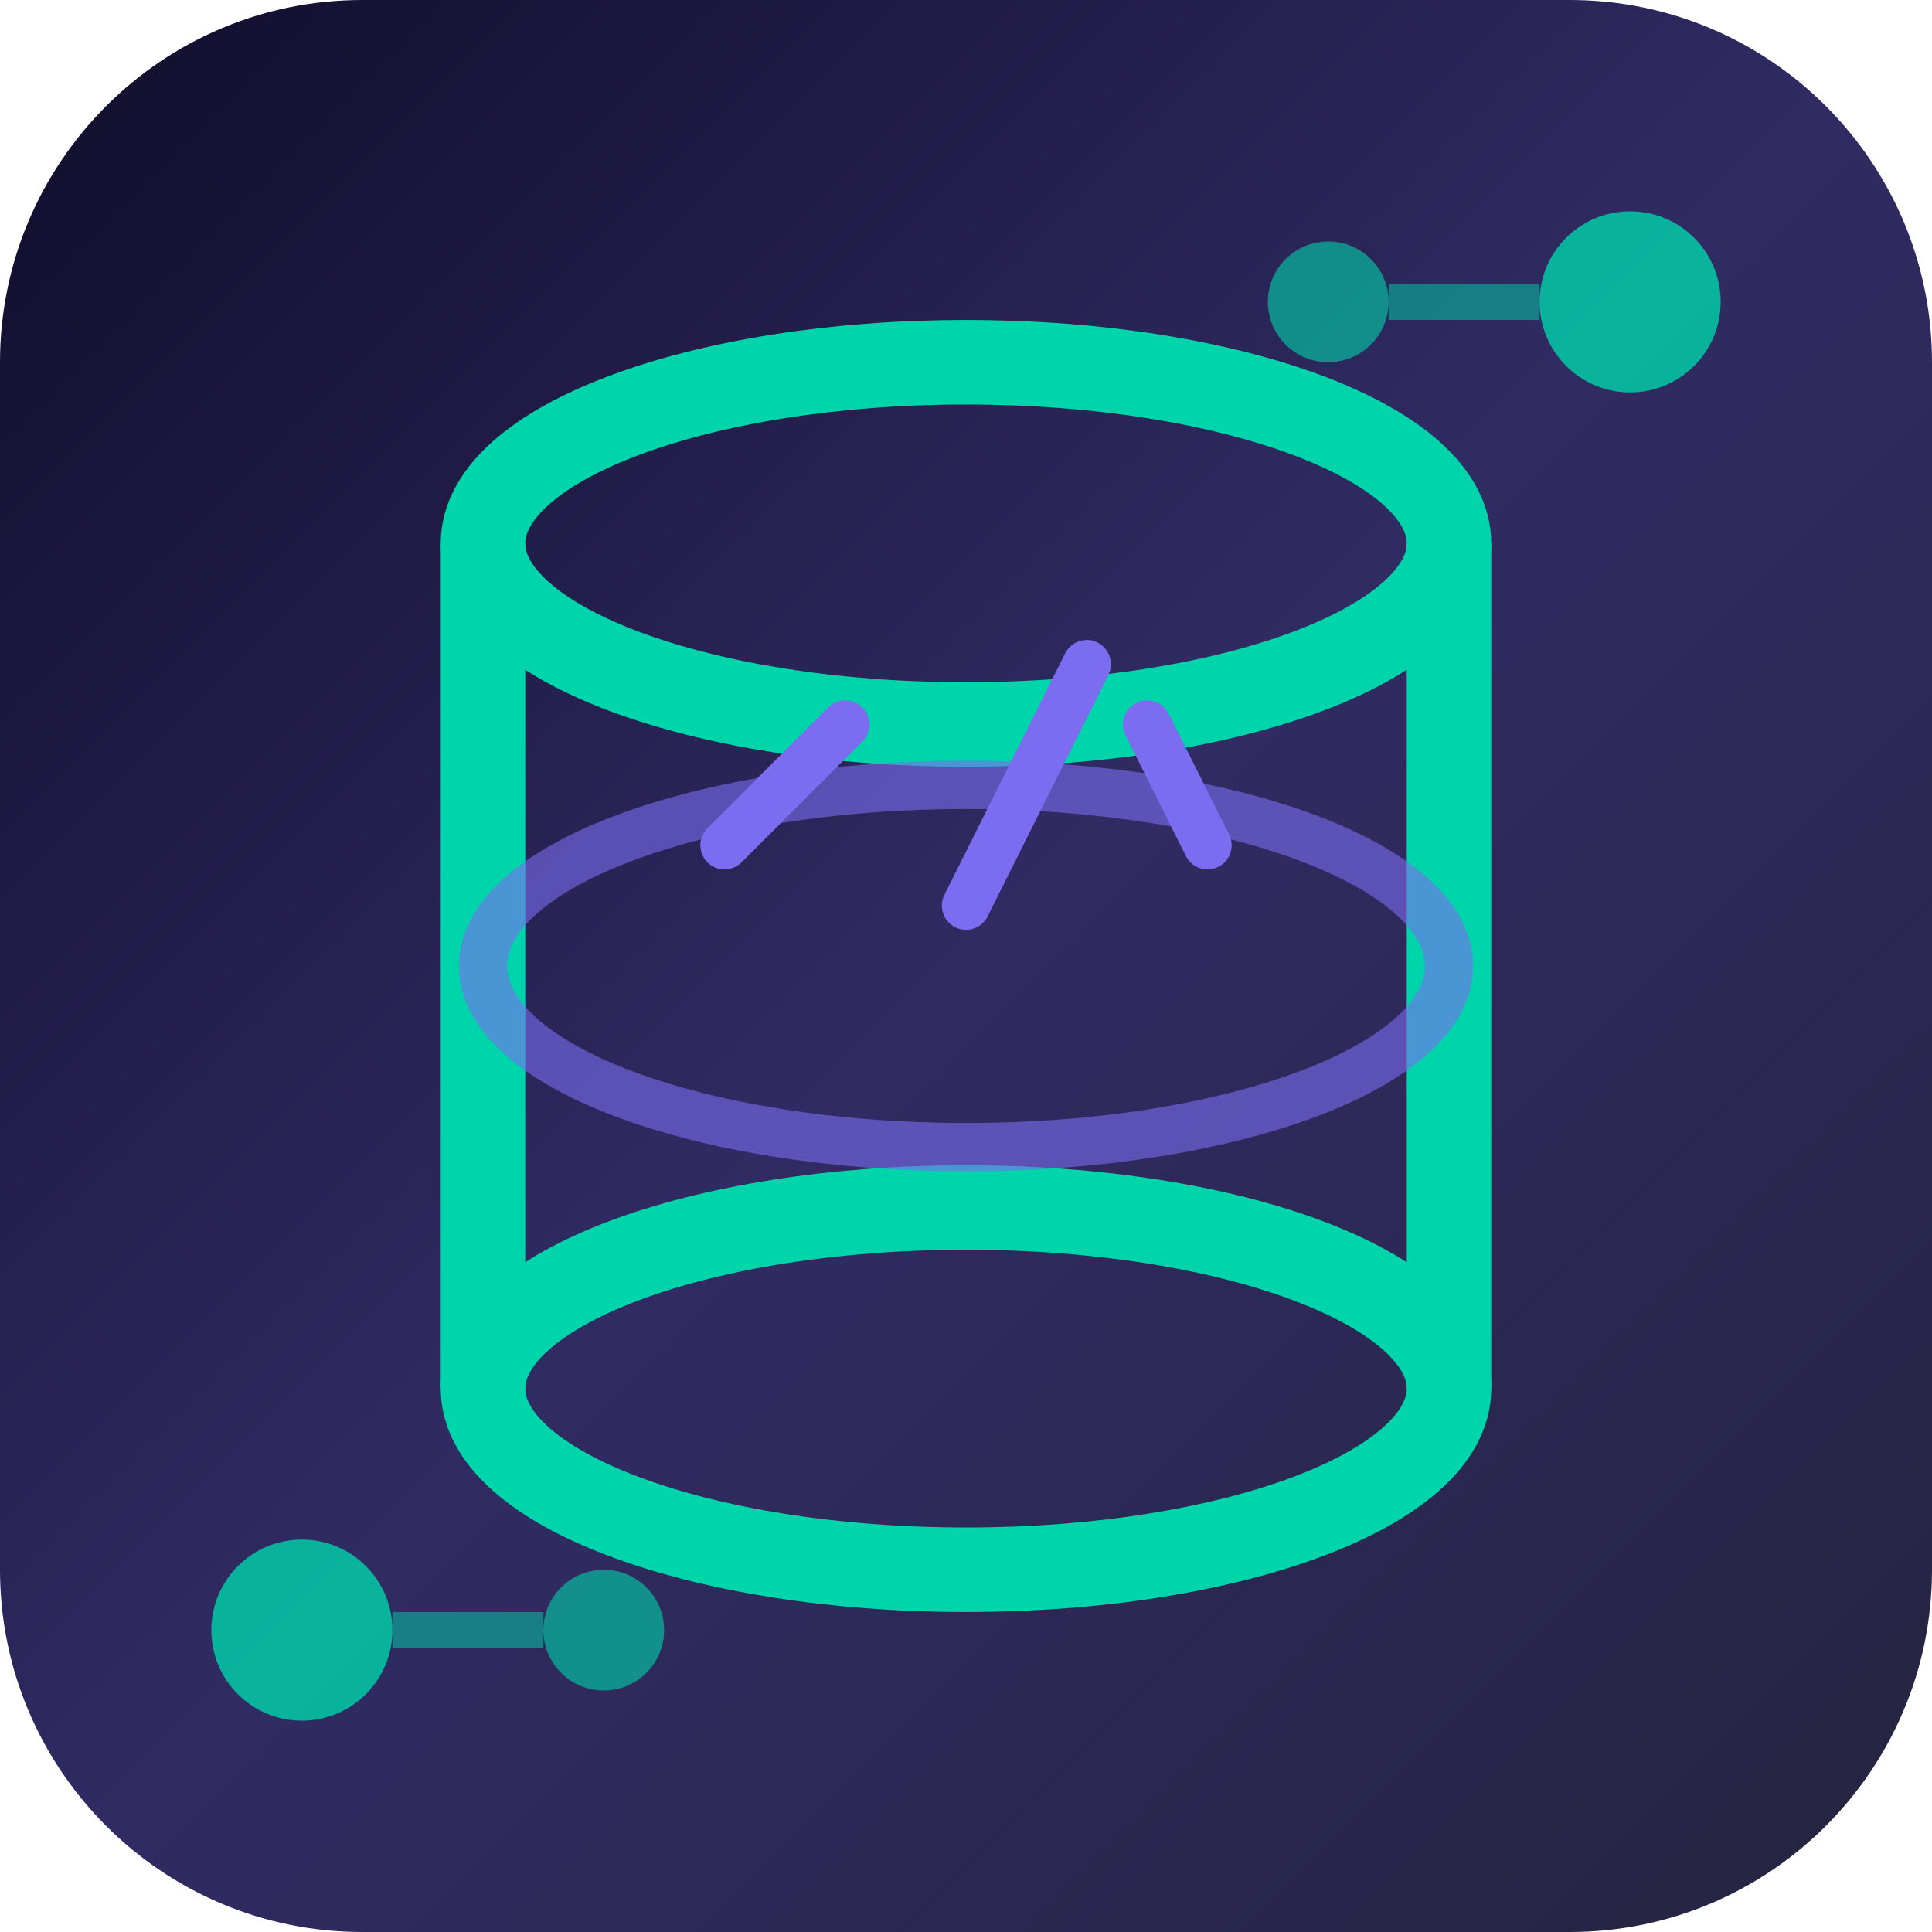
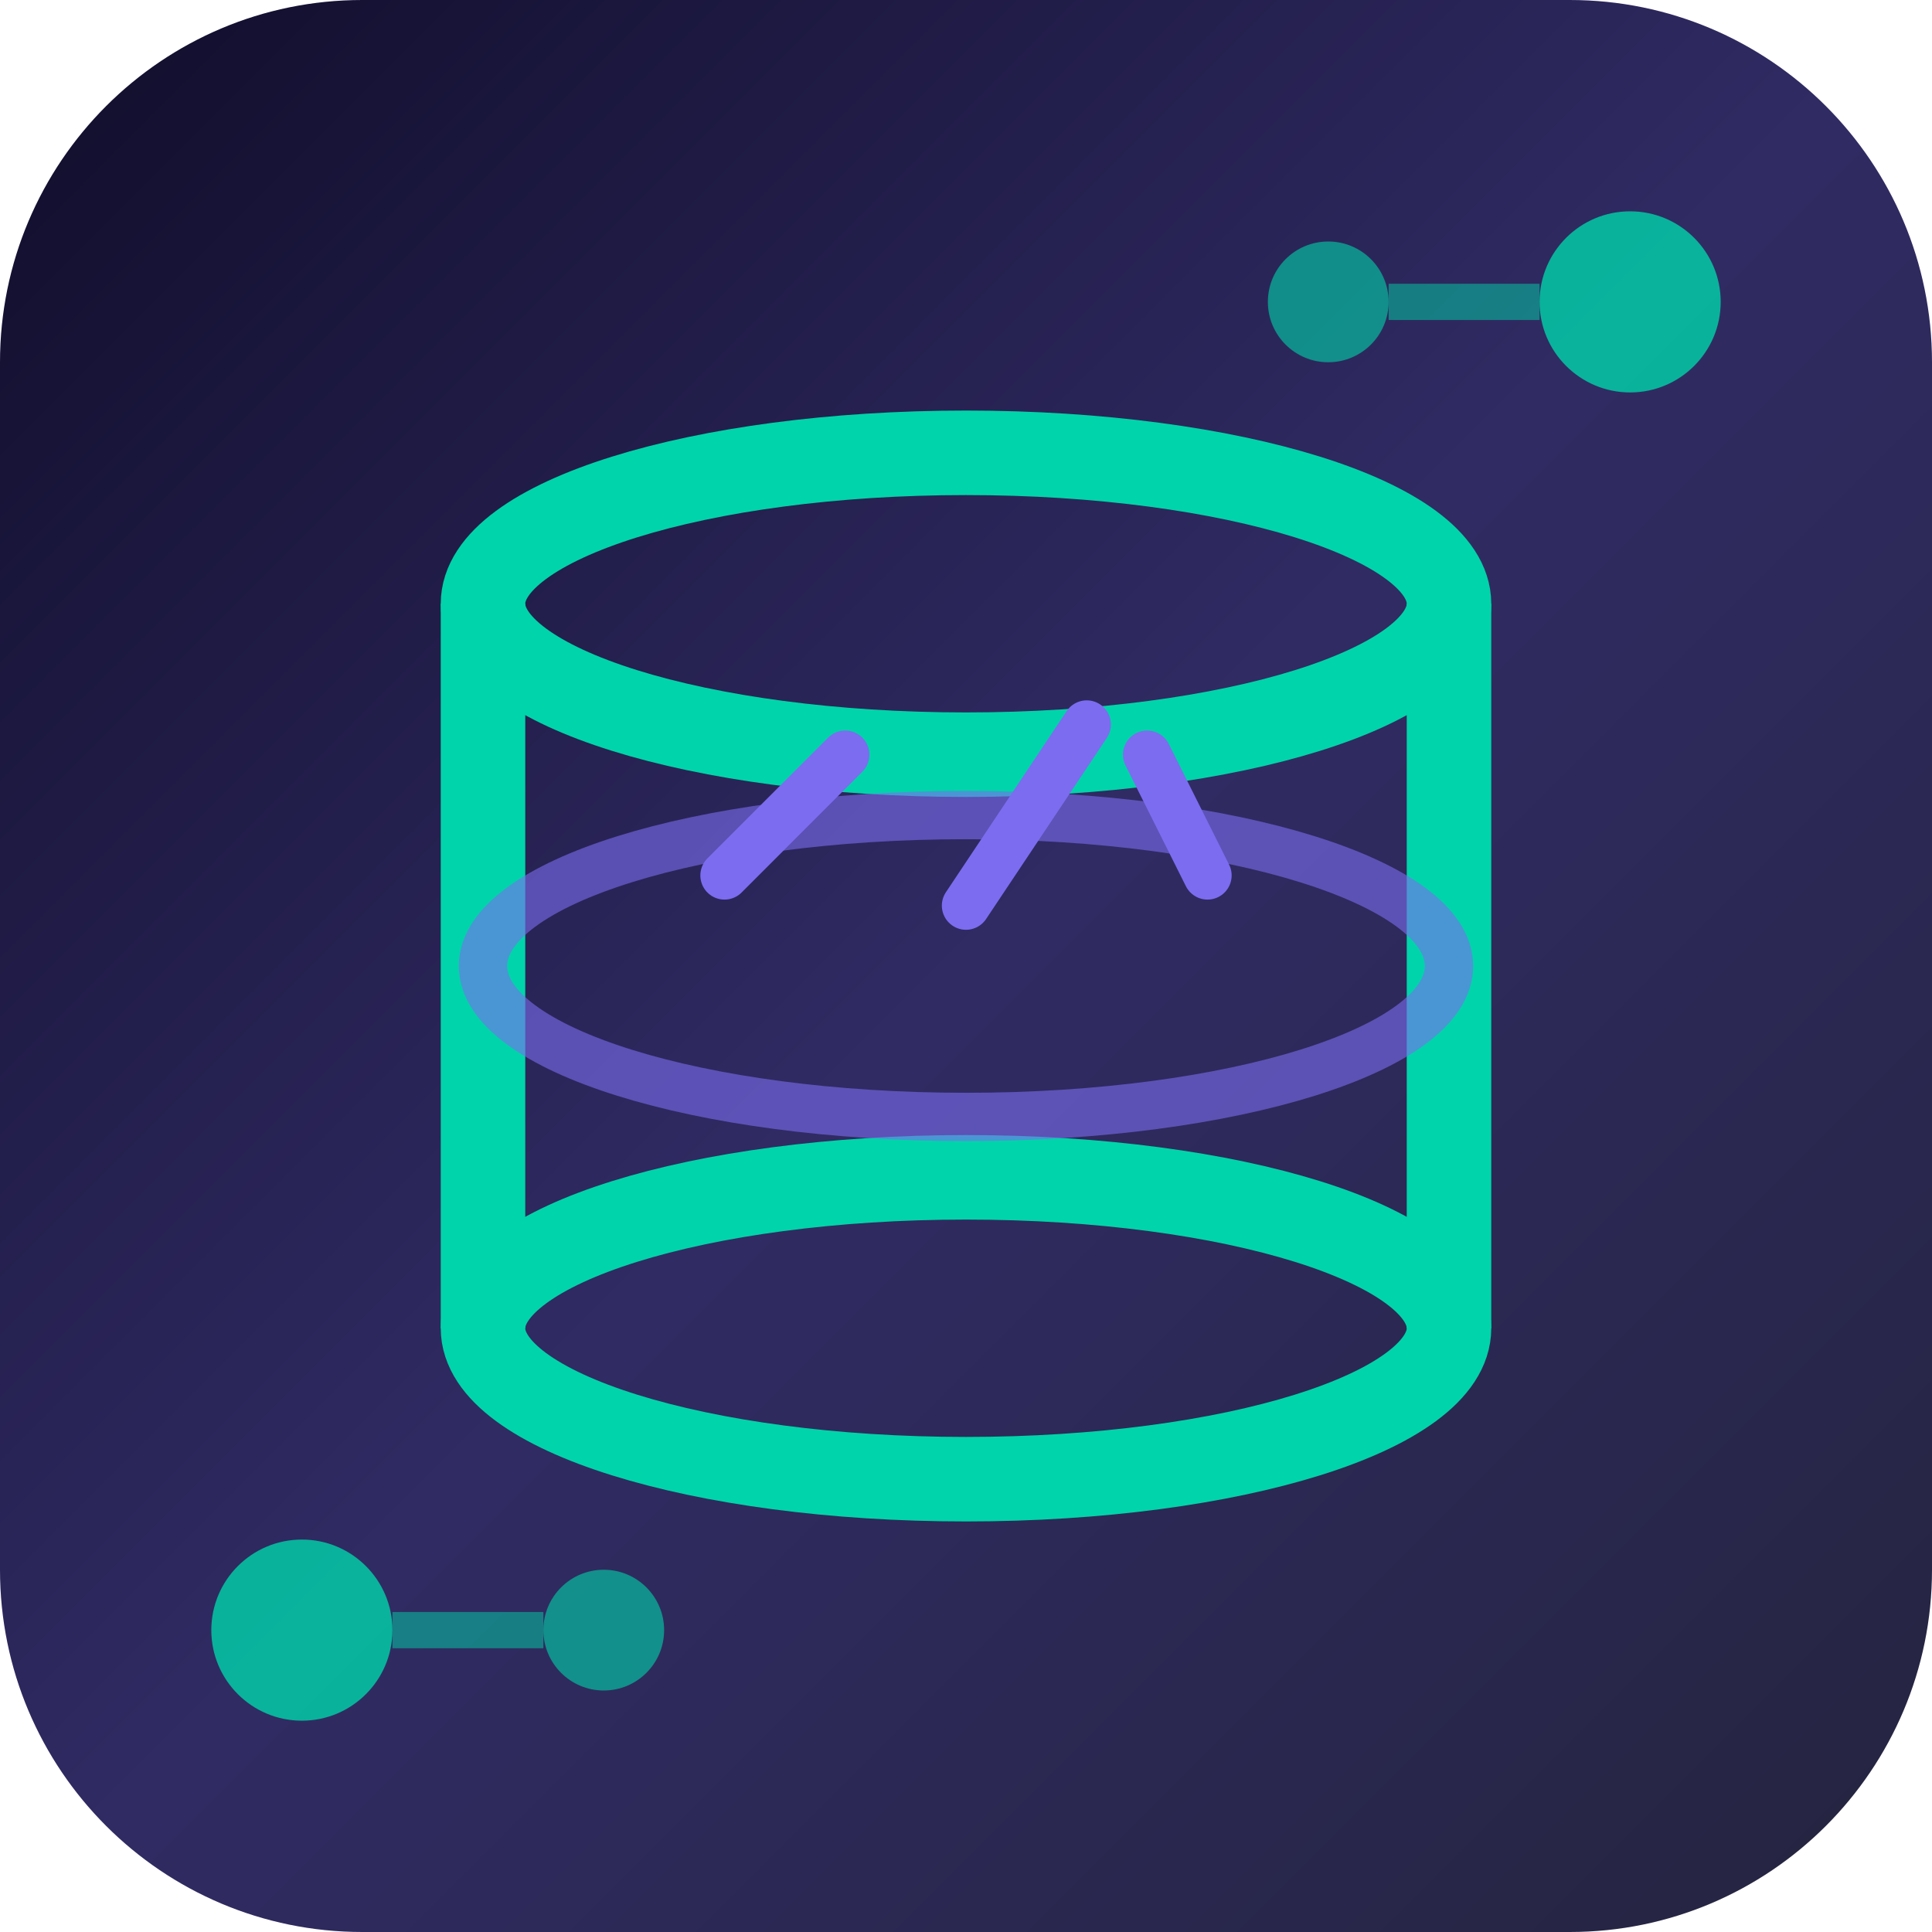
<svg xmlns="http://www.w3.org/2000/svg" viewBox="0 0 32 32">
  <defs>
    <linearGradient id="bg" x1="0" y1="0" x2="1" y2="1">
      <stop offset="0%" stop-color="#0f0c29" />
      <stop offset="50%" stop-color="#302b63" />
      <stop offset="100%" stop-color="#24243e" />
    </linearGradient>
  </defs>
  <rect width="32" height="32" rx="6" fill="url(#bg)" />
  <circle cx="5" cy="27" r="1.5" fill="#00d4aa" opacity="0.8" />
  <circle cx="10" cy="27" r="1" fill="#00d4aa" opacity="0.6" />
  <line x1="6.5" y1="27" x2="9" y2="27" stroke="#00d4aa" stroke-width="0.6" opacity="0.5" />
  <circle cx="27" cy="5" r="1.5" fill="#00d4aa" opacity="0.8" />
  <circle cx="22" cy="5" r="1" fill="#00d4aa" opacity="0.6" />
  <line x1="23" y1="5" x2="25.5" y2="5" stroke="#00d4aa" stroke-width="0.6" opacity="0.5" />
-   <ellipse cx="16" cy="9" rx="8" ry="3" fill="none" stroke="#00d4aa" stroke-width="1.4" />
-   <line x1="8" y1="9" x2="8" y2="23" stroke="#00d4aa" stroke-width="1.4" />
-   <line x1="24" y1="9" x2="24" y2="23" stroke="#00d4aa" stroke-width="1.4" />
-   <ellipse cx="16" cy="23" rx="8" ry="3" fill="none" stroke="#00d4aa" stroke-width="1.4" />
-   <ellipse cx="16" cy="16" rx="8" ry="3" fill="none" stroke="#7c6cf0" stroke-width="0.8" opacity="0.6" />
-   <line x1="12" y1="14" x2="14" y2="12" stroke="#7c6cf0" stroke-width="0.8" stroke-linecap="round" />
-   <line x1="16" y1="15" x2="18" y2="11" stroke="#7c6cf0" stroke-width="0.8" stroke-linecap="round" />
-   <line x1="20" y1="14" x2="19" y2="12" stroke="#7c6cf0" stroke-width="0.8" stroke-linecap="round" />
+   <ellipse cx="16" cy="10" rx="8" ry="2.5" fill="none" stroke="#00d4aa" stroke-width="1.4" />
+   <line x1="8" y1="10" x2="8" y2="22" stroke="#00d4aa" stroke-width="1.4" />
+   <line x1="24" y1="10" x2="24" y2="22" stroke="#00d4aa" stroke-width="1.4" />
+   <ellipse cx="16" cy="22" rx="8" ry="2.5" fill="none" stroke="#00d4aa" stroke-width="1.4" />
+   <ellipse cx="16" cy="16" rx="8" ry="2.5" fill="none" stroke="#7c6cf0" stroke-width="0.8" opacity="0.6" />
+   <line x1="12" y1="14.5" x2="14" y2="12.5" stroke="#7c6cf0" stroke-width="0.8" stroke-linecap="round" />
+   <line x1="16" y1="15" x2="18" y2="12" stroke="#7c6cf0" stroke-width="0.8" stroke-linecap="round" />
+   <line x1="20" y1="14.5" x2="19" y2="12.5" stroke="#7c6cf0" stroke-width="0.8" stroke-linecap="round" />
</svg>
